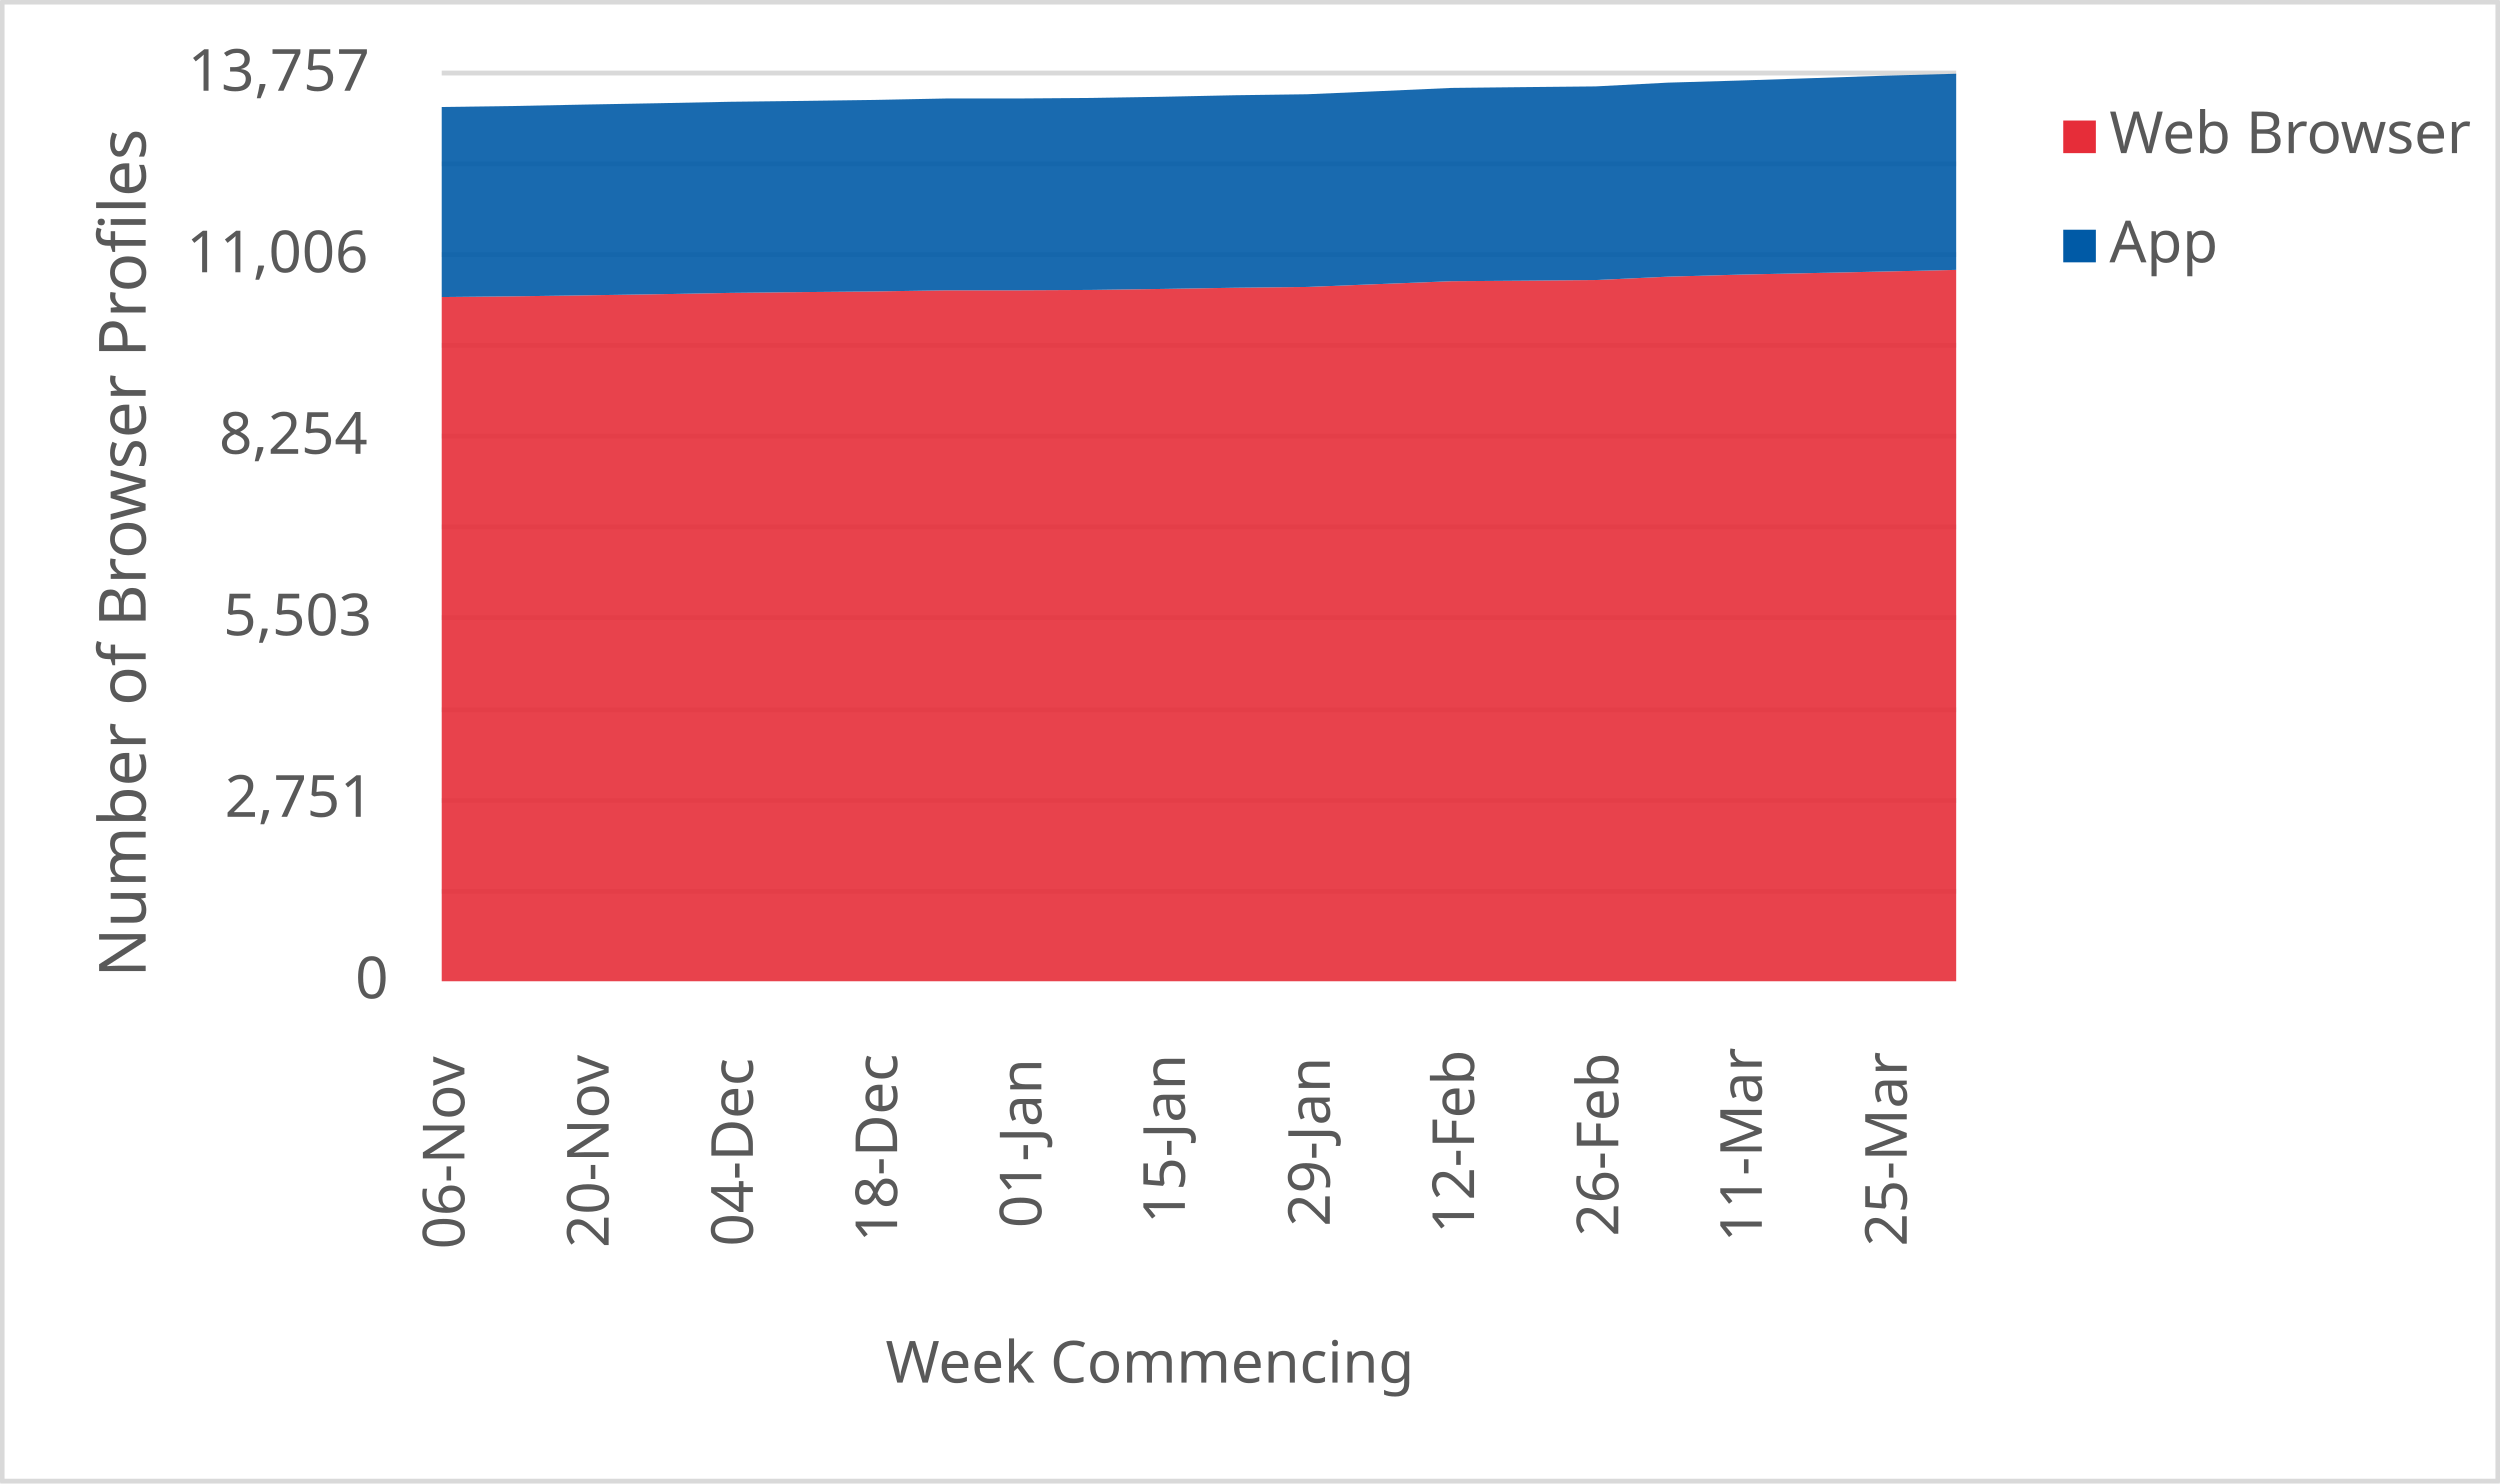
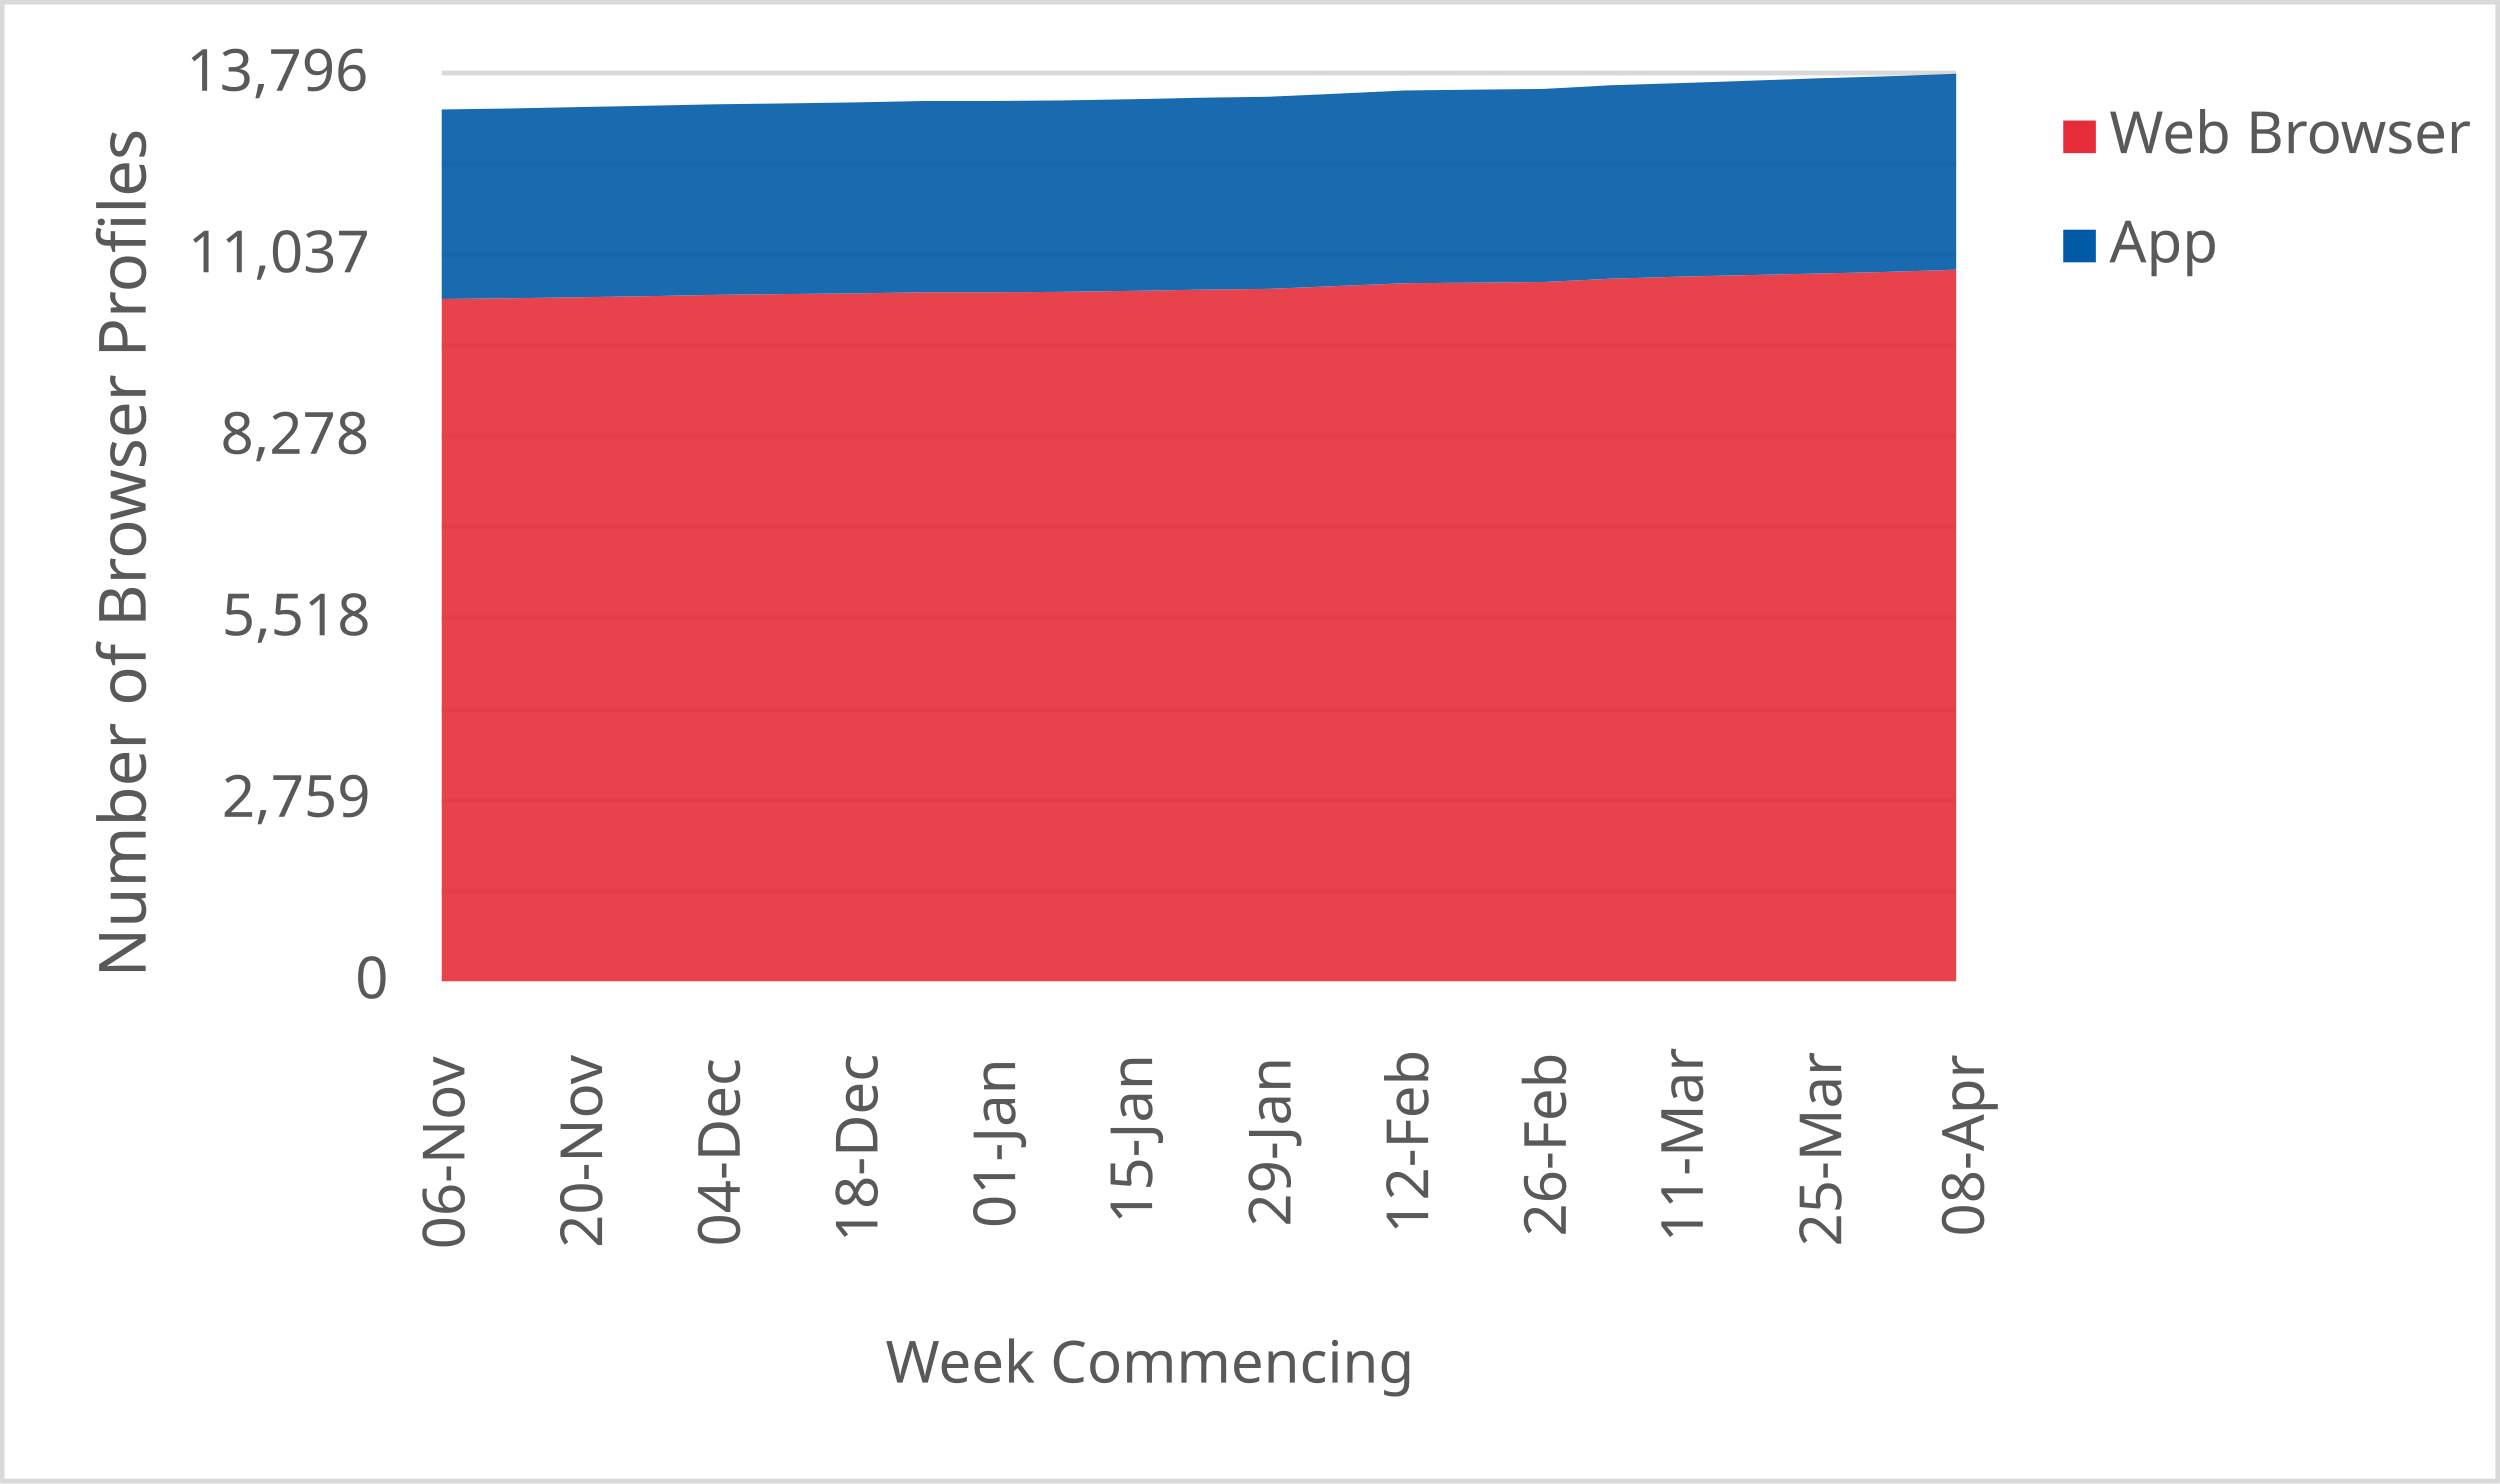
<svg xmlns="http://www.w3.org/2000/svg" width="1763" height="1046" xml:space="preserve" overflow="hidden">
  <defs>
    <clipPath id="clip0">
      <rect x="2917" y="346" width="1763" height="1046" />
    </clipPath>
  </defs>
  <g clip-path="url(#clip0)" transform="translate(-2917 -346)">
    <rect x="2918" y="347" width="1760" height="1043" fill="#FFFFFF" />
    <g>
      <path d="    M3228.5 974.532 4296.5 974.532    M3228.5 910.53 4296.5 910.53    M3228.5 846.528 4296.5 846.528    M3228.5 781.526 4296.5 781.526    M3228.5 717.524 4296.5 717.524    M3228.5 653.522 4296.5 653.522    M3228.5 589.52 4296.5 589.52    M3228.5 525.517 4296.5 525.517    M3228.5 461.515 4296.5 461.515    M3228.5 397.5 4296.5 397.5" stroke="#D9D9D9" stroke-width="3.438" stroke-linejoin="round" stroke-miterlimit="10" fill="none" />
    </g>
    <g>
      <path d="M 1038.5 4296.5 1038.5" stroke="#D9D9D9" stroke-width="3.438" stroke-linejoin="round" stroke-miterlimit="10" fill="none" fill-rule="evenodd" />
    </g>
    <g>
      <text fill="#595959" font-family="Verdana,sans-serif" font-weight="400" font-size="41" transform="matrix(6.12323e-17 -1 1 6.12323e-17 3244.5 1227)">06-Nov</text>
    </g>
    <g>
-       <text fill="#595959" font-family="Verdana,sans-serif" font-weight="400" font-size="41" transform="matrix(6.12323e-17 -1 1 6.12323e-17 3346.214 1226)">20-Nov</text>
+       <text fill="#595959" font-family="Verdana,sans-serif" font-weight="400" font-size="41" transform="matrix(6.12323e-17 -1 1 6.12323e-17 3341.591 1226)">20-Nov</text>
    </g>
    <g>
-       <text fill="#595959" font-family="Verdana,sans-serif" font-weight="400" font-size="41" transform="matrix(6.12323e-17 -1 1 6.12323e-17 3447.929 1225)">04-Dec</text>
+       <text fill="#595959" font-family="Verdana,sans-serif" font-weight="400" font-size="41" transform="matrix(6.12323e-17 -1 1 6.12323e-17 3438.682 1225)">04-Dec</text>
    </g>
    <g>
-       <text fill="#595959" font-family="Verdana,sans-serif" font-weight="400" font-size="41" transform="matrix(6.12323e-17 -1 1 6.12323e-17 3549.643 1222)">18-Dec</text>
+       <text fill="#595959" font-family="Verdana,sans-serif" font-weight="400" font-size="41" transform="matrix(6.12323e-17 -1 1 6.12323e-17 3535.773 1222)">18-Dec</text>
    </g>
    <g>
-       <text fill="#595959" font-family="Verdana,sans-serif" font-weight="400" font-size="41" transform="matrix(6.12323e-17 -1 1 6.12323e-17 3651.357 1212)">01-Jan</text>
+       <text fill="#595959" font-family="Verdana,sans-serif" font-weight="400" font-size="41" transform="matrix(6.12323e-17 -1 1 6.12323e-17 3632.864 1212)">01-Jan</text>
    </g>
    <g>
-       <text fill="#595959" font-family="Verdana,sans-serif" font-weight="400" font-size="41" transform="matrix(6.12323e-17 -1 1 6.12323e-17 3752.571 1209)">15-Jan</text>
+       <text fill="#595959" font-family="Verdana,sans-serif" font-weight="400" font-size="41" transform="matrix(6.12323e-17 -1 1 6.12323e-17 3729.455 1209)">15-Jan</text>
    </g>
    <g>
-       <text fill="#595959" font-family="Verdana,sans-serif" font-weight="400" font-size="41" transform="matrix(6.12323e-17 -1 1 6.12323e-17 3854.786 1211)">29-Jan</text>
+       <text fill="#595959" font-family="Verdana,sans-serif" font-weight="400" font-size="41" transform="matrix(6.12323e-17 -1 1 6.12323e-17 3827.045 1211)">29-Jan</text>
    </g>
    <g>
-       <text fill="#595959" font-family="Verdana,sans-serif" font-weight="400" font-size="41" transform="matrix(6.12323e-17 -1 1 6.12323e-17 3956.5 1216)">12-Feb</text>
+       <text fill="#595959" font-family="Verdana,sans-serif" font-weight="400" font-size="41" transform="matrix(6.12323e-17 -1 1 6.12323e-17 3924.136 1216)">12-Feb</text>
    </g>
    <g>
-       <text fill="#595959" font-family="Verdana,sans-serif" font-weight="400" font-size="41" transform="matrix(6.12323e-17 -1 1 6.12323e-17 4058.214 1218)">26-Feb</text>
+       <text fill="#595959" font-family="Verdana,sans-serif" font-weight="400" font-size="41" transform="matrix(6.12323e-17 -1 1 6.12323e-17 4021.227 1218)">26-Feb</text>
    </g>
    <g>
-       <text fill="#595959" font-family="Verdana,sans-serif" font-weight="400" font-size="41" transform="matrix(6.12323e-17 -1 1 6.12323e-17 4159.429 1222)">11-Mar</text>
+       <text fill="#595959" font-family="Verdana,sans-serif" font-weight="400" font-size="41" transform="matrix(6.12323e-17 -1 1 6.12323e-17 4117.818 1222)">11-Mar</text>
    </g>
    <g>
-       <text fill="#595959" font-family="Verdana,sans-serif" font-weight="400" font-size="41" transform="matrix(6.12323e-17 -1 1 6.12323e-17 4261.643 1225)">25-Mar</text>
+       <text fill="#595959" font-family="Verdana,sans-serif" font-weight="400" font-size="41" transform="matrix(6.12323e-17 -1 1 6.12323e-17 4215.409 1225)">25-Mar</text>
+     </g>
+     <g>
+       <text fill="#595959" font-family="Verdana,sans-serif" font-weight="400" font-size="41" transform="matrix(6.12323e-17 -1 1 6.12323e-17 4316 1218)">08-Apr</text>
    </g>
    <g>
      <text fill="#595959" font-family="Verdana,sans-serif" font-weight="400" font-size="41" transform="matrix(1 0 0 1 3167.5 1050)">0</text>
    </g>
    <g>
-       <text fill="#595959" font-family="Verdana,sans-serif" font-weight="400" font-size="41" transform="matrix(1 0 0 1 3075.5 922)">2,751</text>
+       <text fill="#595959" font-family="Verdana,sans-serif" font-weight="400" font-size="41" transform="matrix(1 0 0 1 3073.5 922)">2,759</text>
    </g>
    <g>
-       <text fill="#595959" font-family="Verdana,sans-serif" font-weight="400" font-size="41" transform="matrix(1 0 0 1 3074.5 794)">5,503</text>
+       <text fill="#595959" font-family="Verdana,sans-serif" font-weight="400" font-size="41" transform="matrix(1 0 0 1 3073.5 794)">5,518</text>
    </g>
    <g>
-       <text fill="#595959" font-family="Verdana,sans-serif" font-weight="400" font-size="41" transform="matrix(1 0 0 1 3071.5 666)">8,254</text>
+       <text fill="#595959" font-family="Verdana,sans-serif" font-weight="400" font-size="41" transform="matrix(1 0 0 1 3072.5 666)">8,278</text>
    </g>
    <g>
-       <text fill="#595959" font-family="Verdana,sans-serif" font-weight="400" font-size="41" transform="matrix(1 0 0 1 3048.5 538)">11,006</text>
+       <text fill="#595959" font-family="Verdana,sans-serif" font-weight="400" font-size="41" transform="matrix(1 0 0 1 3049.5 538)">11,037</text>
    </g>
    <g>
-       <text fill="#595959" font-family="Verdana,sans-serif" font-weight="400" font-size="41" transform="matrix(1 0 0 1 3049.5 410)">13,757</text>
+       <text fill="#595959" font-family="Verdana,sans-serif" font-weight="400" font-size="41" transform="matrix(1 0 0 1 3048.5 410)">13,796</text>
    </g>
    <g>
      <text fill="#595959" font-family="Verdana,sans-serif" font-weight="400" font-size="41" transform="matrix(1 0 0 1 3541.5 1321)">Week Commencing</text>
    </g>
    <g>
      <text fill="#595959" font-family="Verdana,sans-serif" font-weight="400" font-size="46" transform="matrix(6.12323e-17 -1 1 6.12323e-17 3019.73 1035.25)">Number of Browser Profiles</text>
    </g>
    <rect x="2918.5" y="347.5" width="1760" height="1043" stroke="#D9D9D9" stroke-width="3.438" stroke-linejoin="round" stroke-miterlimit="10" fill="none" />
    <g>
-       <path d="M3228.5 1038 3279.357 1038 3330.214 1038 3381.071 1038 3431.929 1038 3482.786 1038 3533.643 1038 3584.5 1038 3635.357 1038 3686.214 1038 3737.071 1038 3787.929 1038 3838.786 1038 3889.643 1038 3940.5 1038 3991.357 1038 4042.214 1038 4093.071 1038 4143.929 1038 4194.786 1038 4245.643 1038 4296.5 1038 4296.5 536.309 4245.643 537.472 4194.786 538.542 4143.929 539.659 4093.071 541.101 4042.214 543.474 3991.357 543.939 3940.5 544.311 3889.643 546.311 3838.786 548.358 3787.929 548.917 3737.071 549.754 3686.214 550.452 3635.357 550.731 3584.5 550.731 3533.643 551.522 3482.786 551.987 3431.929 552.545 3381.071 553.476 3330.214 554.267 3279.357 554.964 3228.5 555.476 3228.5 1038Z" fill="#e62d39" opacity="0.9" />
+       <path d="M3228.5 1038 3277.045 1038 3325.591 1038 3374.136 1038 3422.682 1038 3471.227 1038 3519.773 1038 3568.318 1038 3616.864 1038 3665.409 1038 3713.955 1038 3762.5 1038 3811.045 1038 3859.591 1038 3908.136 1038 3956.682 1038 4005.227 1038 4053.773 1038 4102.318 1038 4150.864 1038 4199.409 1038 4247.955 1038 4296.5 1038 4296.5 536.197 4247.955 537.727 4199.409 538.887 4150.864 539.954 4102.318 541.068 4053.773 542.506 4005.227 544.872 3956.682 545.335 3908.136 545.707 3859.591 547.701 3811.045 549.743 3762.5 550.299 3713.955 551.134 3665.409 551.83 3616.864 552.108 3568.318 552.108 3519.773 552.897 3471.227 553.361 3422.682 553.918 3374.136 554.845 3325.591 555.634 3277.045 556.33 3228.5 556.84 3228.5 1038Z" fill="#e62d39" opacity="0.9" />
    </g>
    <g>
-       <path d="M3228.5 555.476 3279.357 554.964 3330.214 554.267 3381.071 553.476 3431.929 552.545 3482.786 551.987 3533.643 551.522 3584.5 550.731 3635.357 550.731 3686.214 550.452 3737.071 549.754 3787.929 548.917 3838.786 548.358 3889.643 546.311 3940.5 544.311 3991.357 543.939 4042.214 543.474 4093.071 541.101 4143.929 539.659 4194.786 538.542 4245.643 537.472 4296.5 536.309 4296.5 398 4245.643 399.396 4194.786 401.117 4143.929 402.792 4093.071 404.28 4042.214 406.932 3991.357 407.444 3940.5 408.002 3889.643 410.282 3838.786 412.468 3787.929 413.166 3737.071 414.236 3686.214 415.073 3635.357 415.446 3584.5 415.446 3533.643 416.469 3482.786 417.167 3431.929 417.772 3381.071 418.795 3330.214 419.726 3279.357 420.749 3228.5 421.447 3228.5 555.476Z" fill="#005aa6" opacity="0.9" />
+       <path d="M3228.5 556.84 3277.045 556.33 3325.591 555.634 3374.136 554.845 3422.682 553.918 3471.227 553.361 3519.773 552.897 3568.318 552.108 3616.864 552.108 3665.409 551.83 3713.955 551.134 3762.5 550.299 3811.045 549.743 3859.591 547.701 3908.136 545.707 3956.682 545.335 4005.227 544.872 4053.773 542.506 4102.318 541.068 4150.864 539.954 4199.409 538.887 4247.955 537.727 4296.5 536.197 4296.5 398 4247.955 399.809 4199.409 401.201 4150.864 402.917 4102.318 404.587 4053.773 406.072 4005.227 408.716 3956.682 409.226 3908.136 409.783 3859.591 412.056 3811.045 414.237 3762.5 414.932 3713.955 415.999 3665.409 416.834 3616.864 417.206 3568.318 417.206 3519.773 418.226 3471.227 418.922 3422.682 419.525 3374.136 420.546 3325.591 421.473 3277.045 422.494 3228.5 423.19 3228.5 556.84Z" fill="#005aa6" opacity="0.9" />
    </g>
    <g>
      <rect x="4372" y="431" width="23" height="23" fill="#e62d39" />
    </g>
    <g>
      <text fill="#595959" font-family="Verdana,sans-serif" font-weight="400" font-size="41" transform="matrix(1 0 0 1 4404.56 454)">Web Browser</text>
    </g>
    <g>
      <rect x="4372" y="508" width="23" height="23" fill="#005aa6" />
    </g>
    <g>
      <text fill="#595959" font-family="Verdana,sans-serif" font-weight="400" font-size="41" transform="matrix(1 0 0 1 4404.56 531)">App</text>
    </g>
  </g>
</svg>
